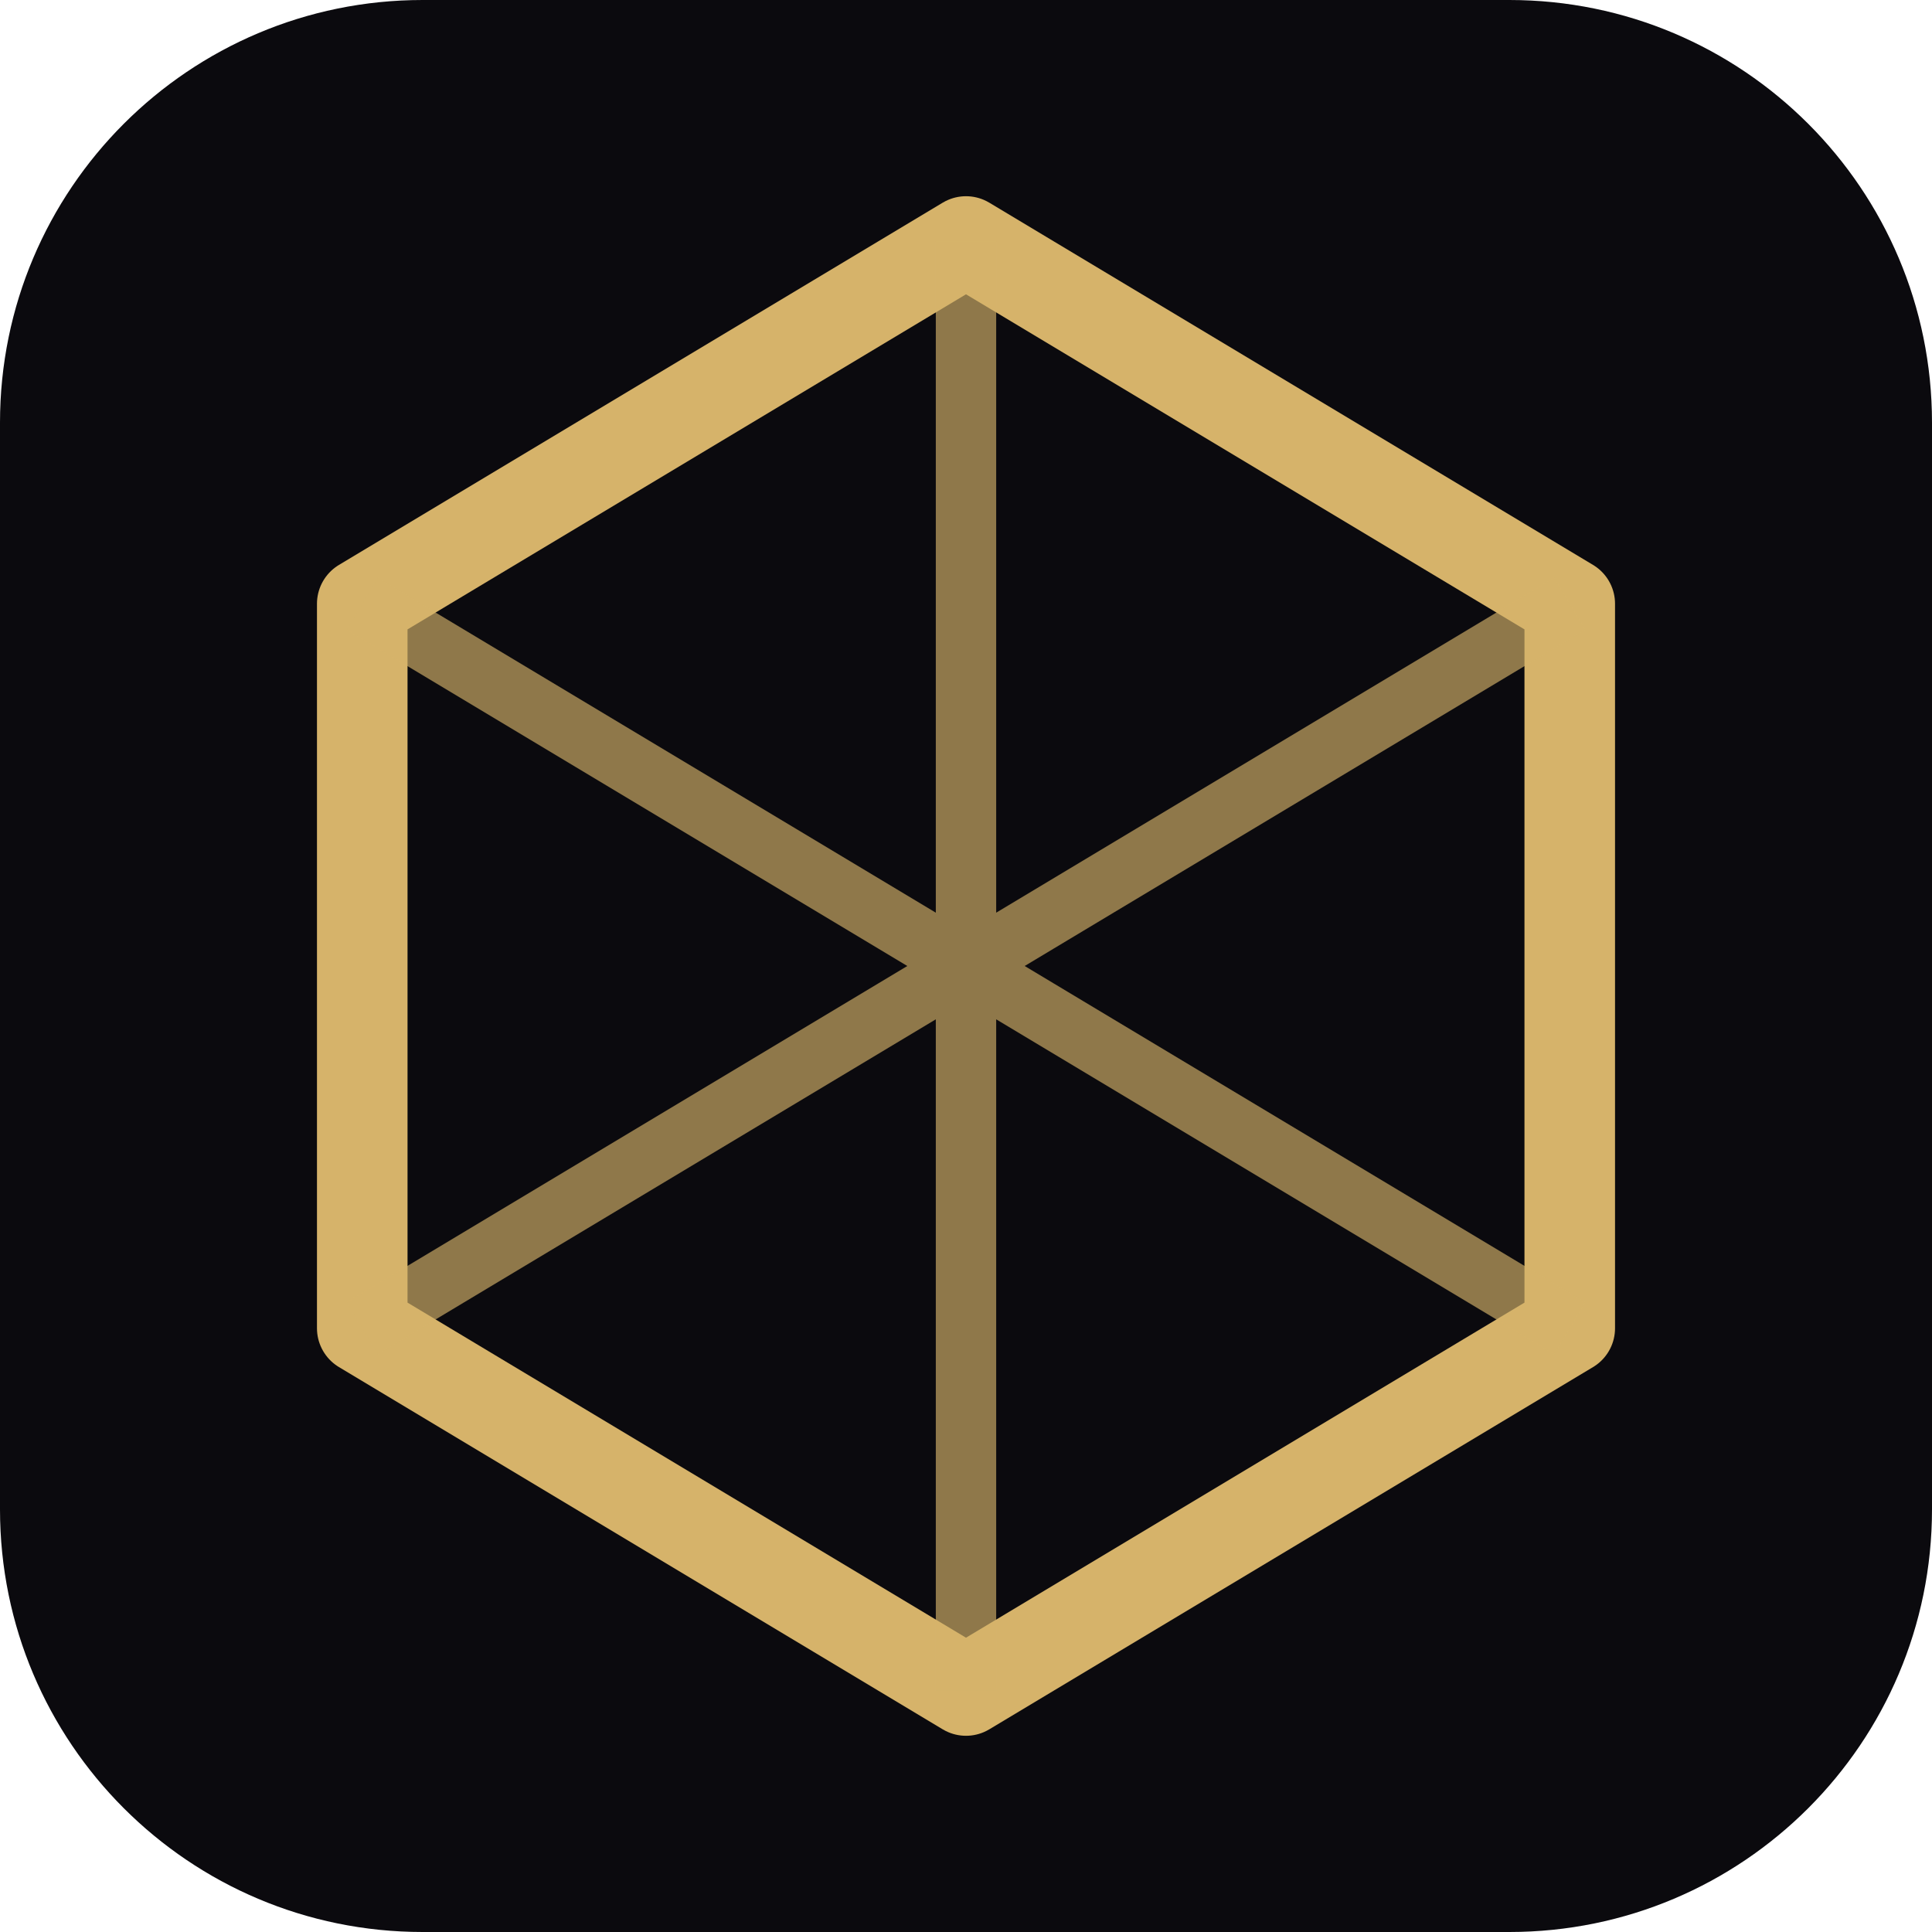
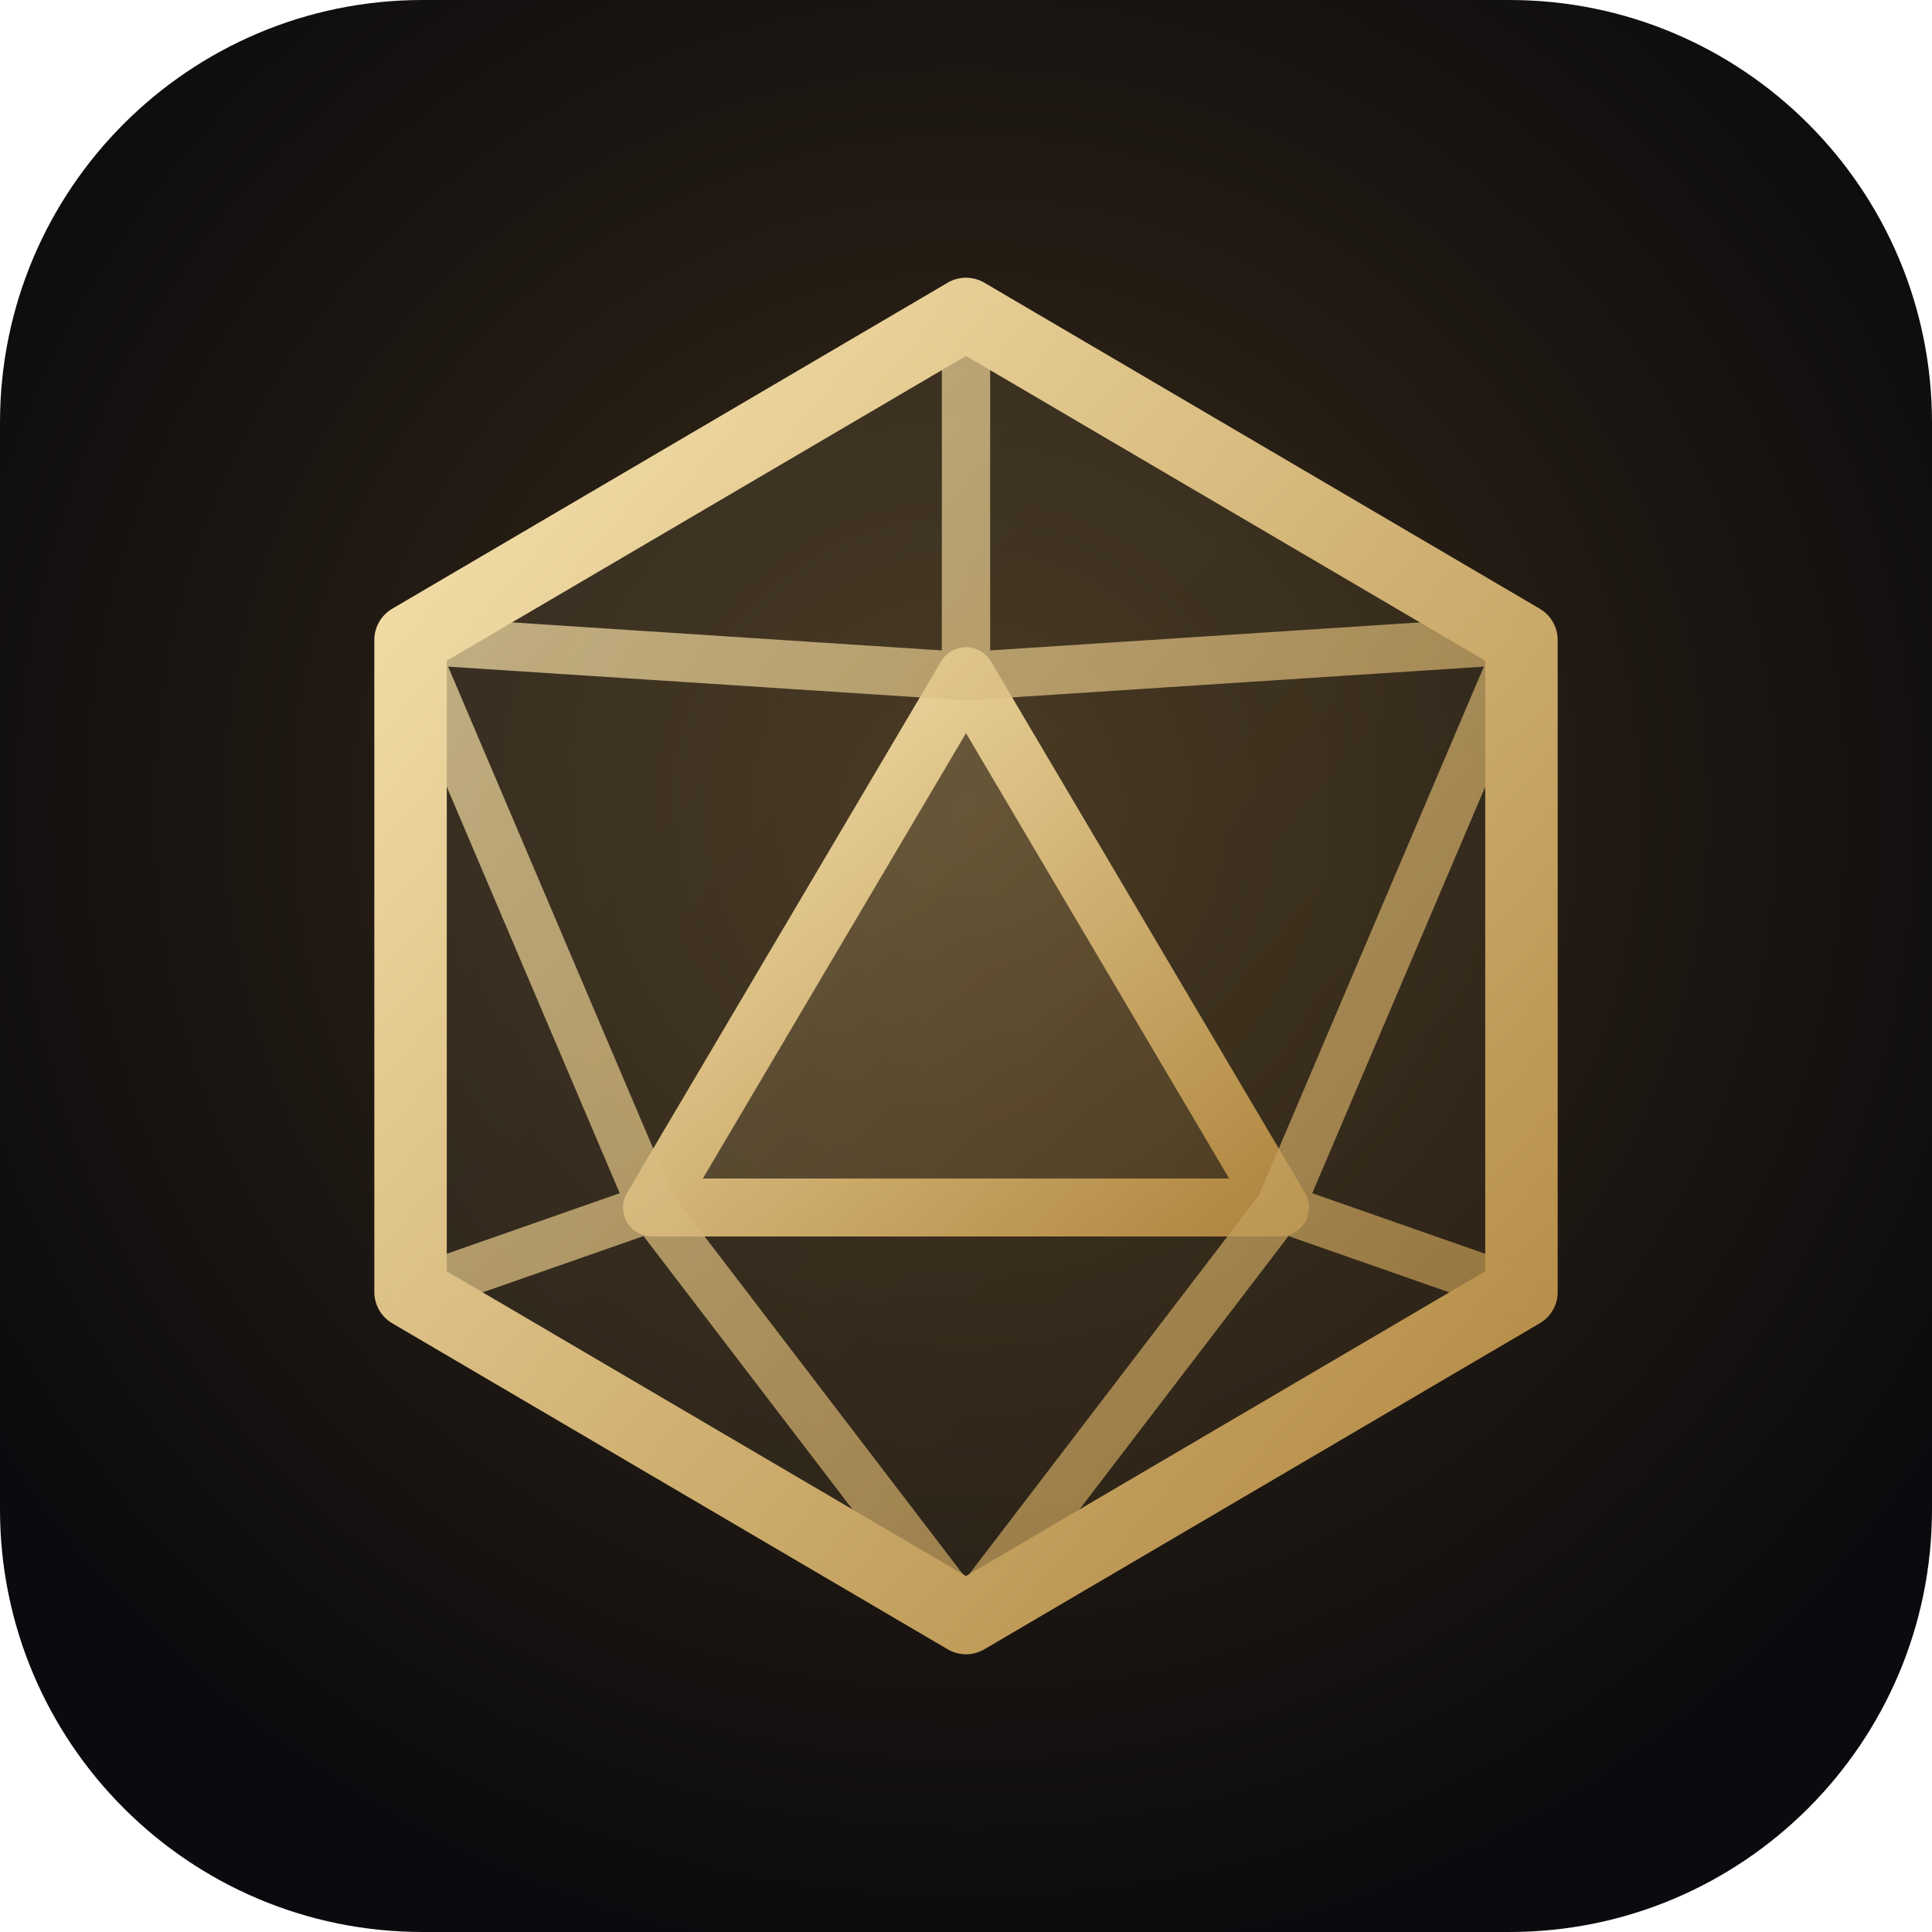
<svg xmlns="http://www.w3.org/2000/svg" viewBox="0 0 64 64">
-   <rect width="64" height="64" rx="14" fill="#0B0A0E" />
-   <path d="M32 8 52 20v24L32 56 12 44V20Z" fill="none" stroke="#D6B36A" stroke-width="3" stroke-linejoin="round" />
-   <path d="M32 8v48M12 20l20 12 20-12M12 44l20-12 20 12" fill="none" stroke="#D6B36A" stroke-width="2" opacity=".65" />
+   <defs>
+     <linearGradient id="g" x1="0" y1="0" x2="1" y2="1">
+       <stop offset="0" stop-color="#f7e4b0" />
+       <stop offset="1" stop-color="#b0863f" />
+     </linearGradient>
+     <radialGradient id="glow" cx=".5" cy=".42" r=".6">
+       <stop offset="0" stop-color="#3a2c18" />
+       <stop offset="1" stop-color="#0b0a0e" />
+     </radialGradient>
+   </defs>
+   <rect width="64" height="64" rx="14" fill="url(#glow)" />
+   <g transform="translate(6.4 6.4) scale(.8)">
+     <path d="M32 5 55 18.5v27L32 59 9 45.5v-27Z" fill="url(#g)" fill-opacity=".1" stroke="url(#g)" stroke-width="3" stroke-linejoin="round" />
+     <path d="M32 20 19 42h26Z" fill="url(#g)" fill-opacity=".2" stroke="url(#g)" stroke-width="2.4" stroke-linejoin="round" />
+     <path d="M32 5v15M9 18.5 32 20l23-1.5M9 18.5 19 42M55 18.5 45 42M9 45.5 19 42M55 45.5 45 42M32 59 19 42M32 59l13-17" fill="none" stroke="url(#g)" stroke-width="2" stroke-linejoin="round" stroke-linecap="round" opacity=".75" />
+   </g>
</svg>
